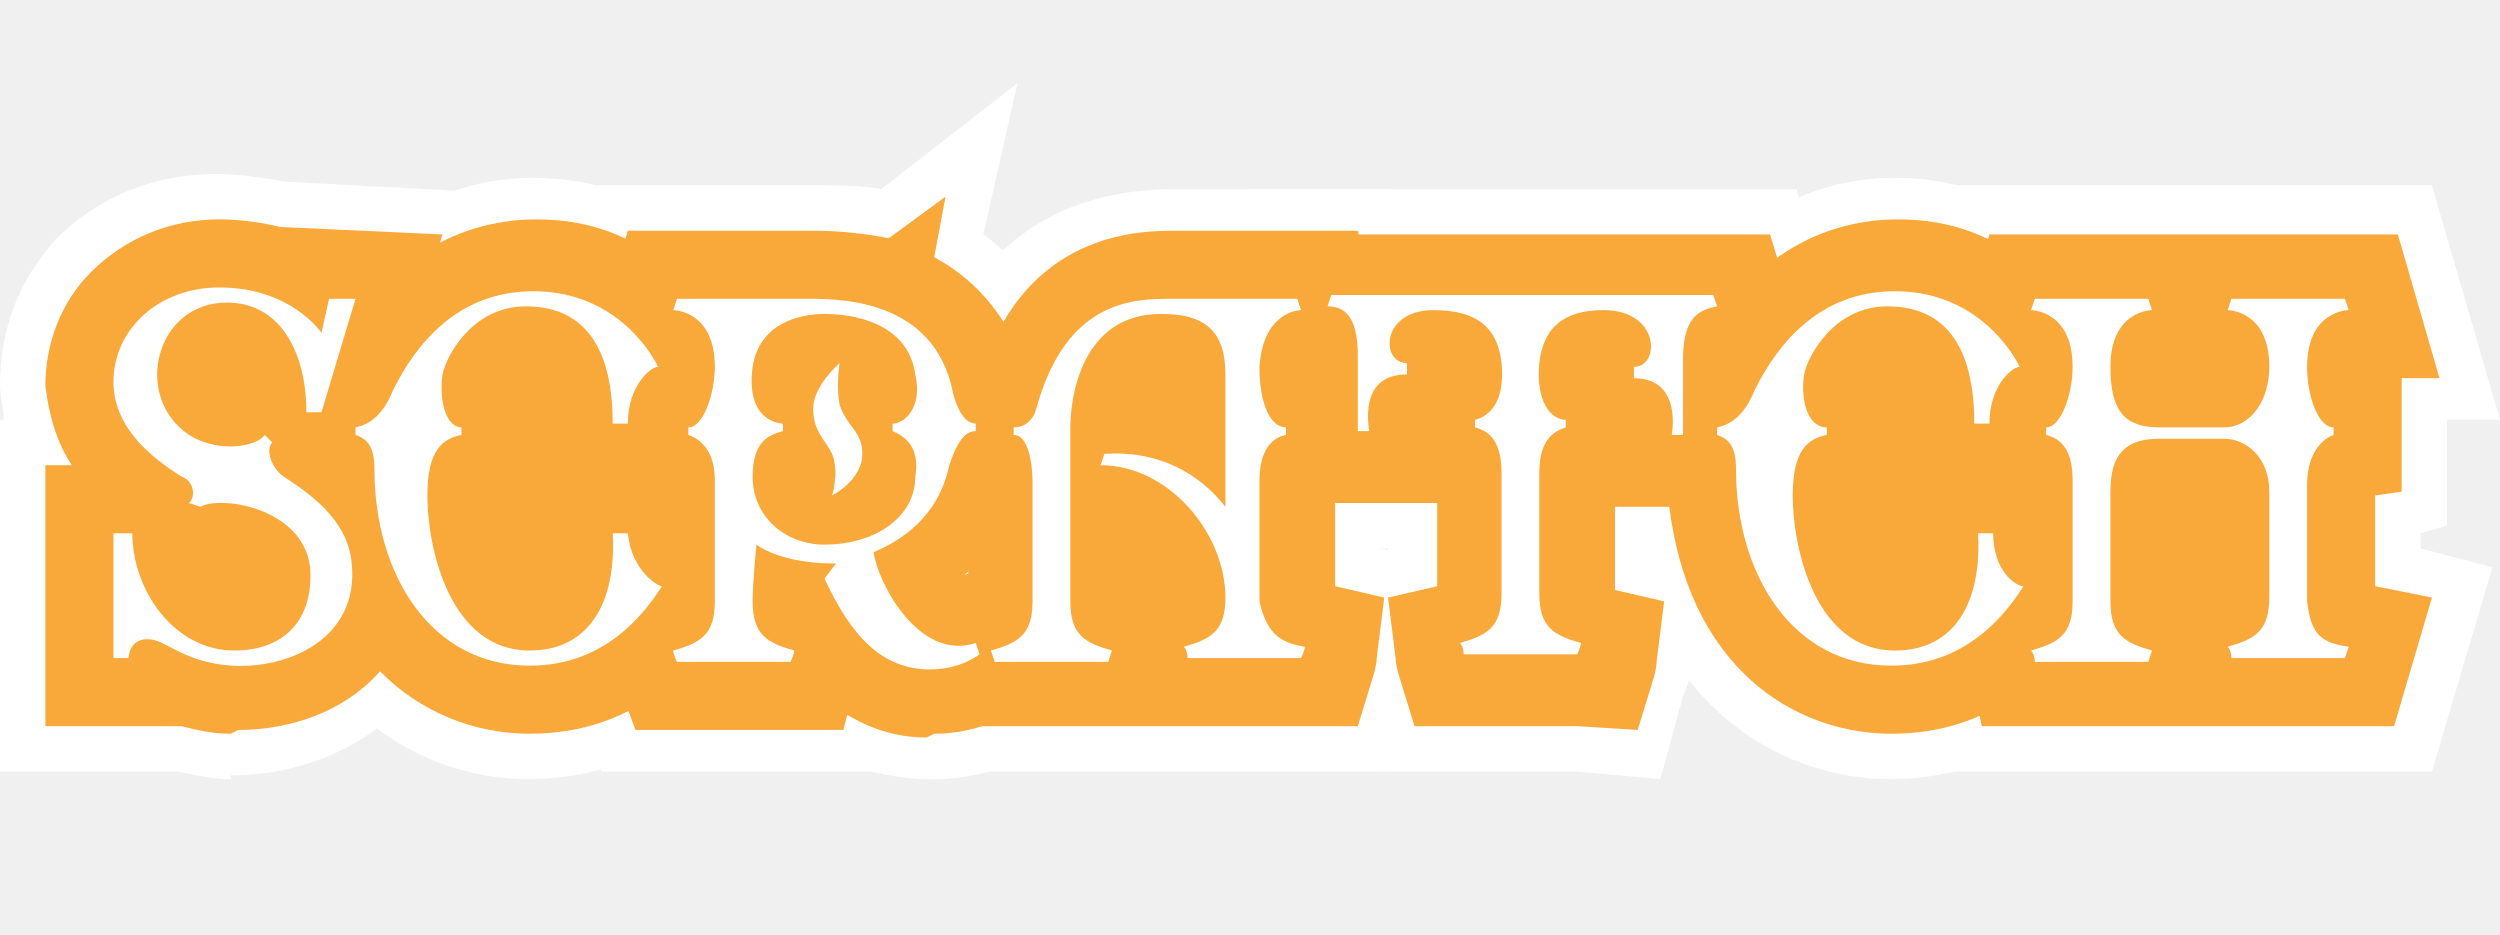
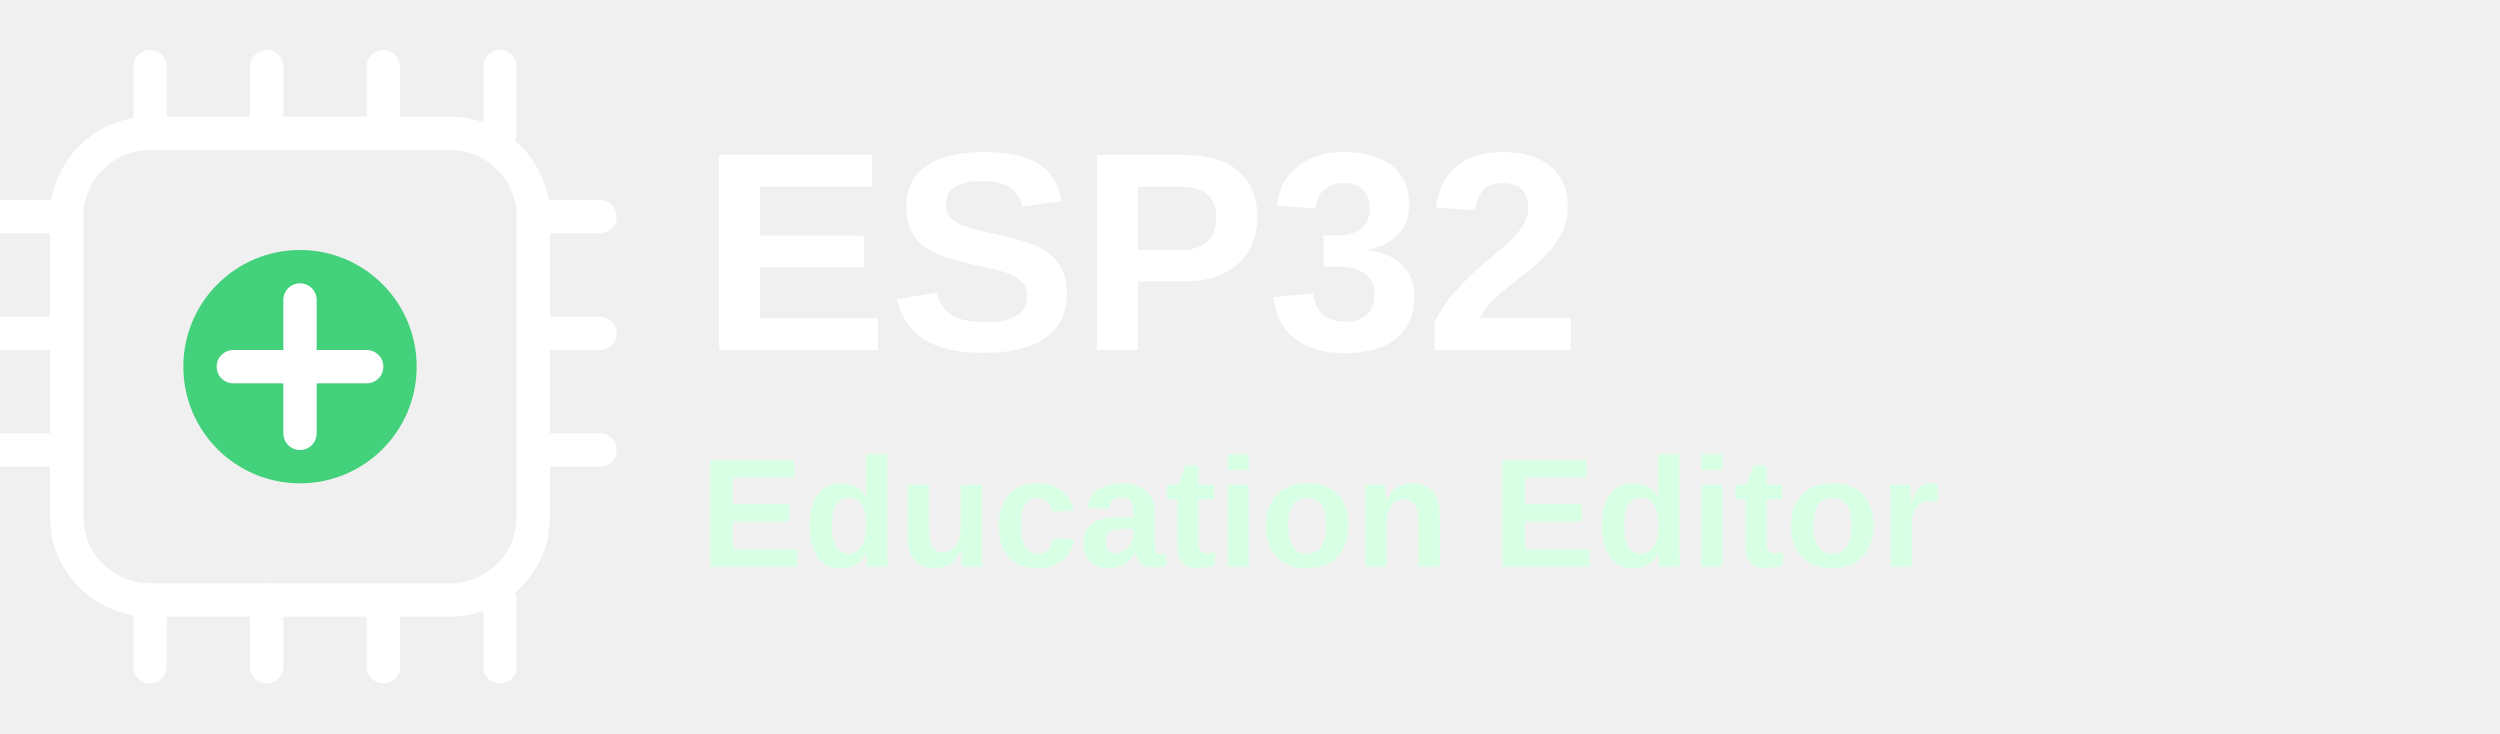
- <svg xmlns="http://www.w3.org/2000/svg" version="1.1" id="Layer_1" x="0px" y="0px" viewBox="0 0 66.1 24.7" style="enable-background:new 0 0 66.1 24.7;" xml:space="preserve">
-   <style type="text/css">
- 	.st0{fill:#FFFFFF;}
- 	.st1{fill:#F9A83A;}
- </style>
-   <path class="st0" d="M6.1,20.6c-0.5,0-0.9-0.1-1.4-0.2H0v-9.3h0.1C0.1,10.8,0,10.5,0,10.2c0-1.5,0.5-2.8,1.5-3.9  c1.1-1.1,2.6-1.7,4.2-1.7c0.6,0,1.3,0.1,1.8,0.2l5.6,0.3l-2,6.8c0.6,0.8,1,1.7,1,2.7c0.1,1.5-0.4,2.9-1.4,4  c-1.1,1.2-2.8,1.9-4.6,1.9L6.1,20.6z" />
-   <path class="st0" d="M14,20.6c-1.8,0-3.5-0.7-4.8-2C8.1,17.4,7.3,15.8,7,14l-0.6-0.1V8.7L8,8.5c1.4-2.4,3.6-3.8,6.1-3.8  c3.5,0,5.4,2.5,6,3.9l1.3,3.3l-1.8,0.3v0.6l2.7,0.5l-2.3,3.7C18.7,19.3,16.5,20.6,14,20.6z" />
-   <path class="st0" d="M24.5,20.6c-0.5,0-1-0.1-1.5-0.2l-2.1,0h-5l-0.7-1.9c-0.1-0.3-0.2-0.6-0.3-0.9L14.5,15l1.5-0.4l0-0.4l-0.7-0.1  v-3h-1.3l1.8-6.2l5.8,0c0.6,0,1.2,0,1.7,0.1l3.6-2.8l-0.9,4c0.7,0.5,1.3,1.2,1.7,2.1h1.2l0,3.2V14l-1.2,0.2c0,0,0,0,0,0l2.1,4  l-2.1,1.5c-0.3,0.2-1.4,0.9-3,0.9L24.5,20.6z" />
-   <path class="st0" d="M34.5,20.4H24.2L22.6,15l1.3-0.3l-0.2,0l0.2-3.2l0-3.2l1.4,0c1.1-2.2,3.1-3.3,5.8-3.3h5.7l1.5,6.2h-1.1V14  l-0.7,0.1l0,0.4l1.4,0.3l-0.4,2.7c0,0.3-0.2,0.7-0.2,0.7l-0.6,2.2L34.5,20.4z" />
-   <path class="st0" d="M41.7,20.4h-5.2l-0.6-2.1c0,0-0.1-0.4-0.2-0.7l-0.4-2.7l1.4-0.3v-0.1h-3.9l0.1-3.1c0,0,0-0.2,0-0.5l-1.6-0.2  l0.9-3.3l0.7-2.4h14.6l1.7,5.8l-1.7,0.2c0,0.2,0,0.3,0,0.4l0.2,3.2l-4,0v0.1l1.4,0.3l-0.4,2.7c0,0.3-0.2,0.7-0.2,0.7l-0.6,2.2  L41.7,20.4z" />
-   <path class="st0" d="M50,20.6c-1.8,0-3.5-0.7-4.8-2c-1.2-1.2-1.9-2.8-2.2-4.6l-0.6-0.1V8.7L44,8.5c1.4-2.4,3.6-3.8,6.1-3.8  c3.5,0,5.4,2.5,6,3.9l1.3,3.3l-1.8,0.3v0.6l2.7,0.5L56,17.1C54.7,19.3,52.5,20.6,50,20.6z" />
-   <polygon class="st0" points="51.4,20.4 51,17.9 50.2,15 51.9,14.6 51.9,14.1 51,13.9 51.2,11.1 49.9,11.1 51.7,4.9 64.3,4.9   66.1,11.1 64.7,11.1 64.7,13.9 64,14.1 64,14.5 65.9,15 64.3,20.4 " />
-   <path class="st1" d="M6.1,19.4c-0.5,0-0.9-0.1-1.3-0.2H1.2v-6.9h0.7c-0.4-0.6-0.6-1.3-0.7-2.1c0-1.1,0.4-2.2,1.2-3  c0.9-0.9,2.1-1.4,3.4-1.4c0.6,0,1.2,0.1,1.6,0.2l4.3,0.2l-1.8,6c0.6,0.6,1.1,1.4,1.2,2.5c0.1,1.2-0.3,2.3-1.1,3.1  c-0.9,1-2.3,1.5-3.7,1.5L6.1,19.4z" />
-   <path class="st1" d="M14,19.4c-1.5,0-2.9-0.6-3.9-1.6c-1.2-1.2-1.8-2.8-2-4.7l-0.5-0.1V9.7l1.2-0.2c0,0,0-0.1,0.1-0.1  c1.1-2.3,3-3.6,5.3-3.6c2.9,0,4.4,2,4.9,3.2l0.8,2l-1.5,0.3v1h0.2v1.6l1.9,0.4l-1.4,2.2C18.2,17.8,16.7,19.4,14,19.4z" />
-   <path class="st1" d="M24.5,19.5c-0.9,0-1.6-0.3-2.1-0.6l-0.1,0.4l-1.3,0h-4.2l-0.4-1.1c-0.1-0.2-0.1-0.4-0.2-0.6l-0.3-1.6l1.3-0.3  l0-2.4L16.4,13V9.9h-0.9l1.1-3.8l4.9,0c0.8,0,1.5,0.1,2,0.2L25,5.2l-0.3,1.6c1.3,0.7,2,1.8,2.3,2.7h0.8l0,2V13l-0.9,0.1  c-0.3,0.8-0.8,1.6-1.4,2.1c0,0,0,0,0,0l1.2-0.4l1.6,3l-1.3,0.9c-0.2,0.1-1,0.7-2.3,0.7L24.5,19.5z" />
-   <path class="st1" d="M34.5,19.2h-9.4l-1-3.4l1.5-0.3l0-2.1l-0.6,0l0.1-1.9V9.4l1,0c1.3-3.3,4.1-3.3,5-3.3h4.8l0.9,3.8H36V13  l-0.7,0.1l0,2.4l1.3,0.3l-0.2,1.6c0,0.2-0.1,0.5-0.1,0.5l-0.4,1.3L34.5,19.2z" />
-   <path class="st1" d="M41.7,19.2h-4.3L37,17.9c0,0-0.1-0.3-0.1-0.5l-0.2-1.6l1.3-0.3l0-2.2h-3.9l0.1-1.8c0,0,0-0.5,0-1.6l-1.3-0.2  l0.6-2l0.5-1.5h12.8l1.1,3.6l-1.4,0.2c0,1.1,0,1.5,0,1.5l0.1,1.9l-3.9,0l0,2.2l1.3,0.3l-0.2,1.6c0,0.2-0.1,0.5-0.1,0.5l-0.4,1.3  L41.7,19.2z" />
-   <path class="st1" d="M50,19.4c-1.5,0-2.9-0.6-3.9-1.6c-1.2-1.2-1.8-2.8-2-4.7l-0.5-0.1V9.7l1.2-0.2c0,0,0-0.1,0.1-0.1  c1.1-2.3,3-3.6,5.3-3.6c2.9,0,4.4,2,4.9,3.2l0.8,2l-1.5,0.3v1h0.2v1.6l1.9,0.4L55,16.5C54.2,17.8,52.7,19.4,50,19.4z" />
-   <path class="st1" d="M52.4,19.2l-0.3-1.4l0-0.1l-0.5-1.8l1.5-0.4l0-2.4L52.3,13l0.2-3h-1l1.1-3.8h10.8l1.1,3.8h-1v3l-0.7,0.1v2.4  l1.5,0.3l-1,3.4H52.4z M62.9,12.7L62.9,12.7z" />
-   <path class="st0" d="M8.1,10.9C8.1,9.3,7.4,8,6,8c-1.9,0-2.5,2.5-1,3.5c0.8,0.5,1.8,0.3,2,0l0.2,0.2c-0.2,0.2,0,0.7,0.3,0.9  c0.6,0.4,1.7,1.1,1.8,2.3c0.2,2-1.7,2.8-3.2,2.7c-1.3-0.1-1.7-0.7-2.2-0.7c-0.5,0-0.5,0.5-0.5,0.5H3v-3.3h0.5c0,1.5,1.1,3.1,2.7,3.1  c1.3,0,2.1-0.8,2-2.2c-0.2-1.6-2.4-1.9-2.9-1.6L5,13.3c0.2-0.2,0.1-0.6-0.2-0.7C4,12.1,3,11.3,3,10.1c0-1.4,1.2-2.5,2.8-2.5  c1.9,0,2.7,1.2,2.7,1.2l0.2-0.9l0.7,0l-0.9,3H8.1z" />
-   <path class="st0" d="M17.5,15.5c-1.2,1.9-2.7,2.1-3.5,2.1c-2.6,0-4.1-2.4-4.1-5.2c0-0.6-0.2-0.8-0.5-0.9v-0.2c0.5-0.1,0.8-0.5,1-1  c0.6-1.2,1.7-2.6,3.7-2.6c2.4,0,3.3,2,3.3,2c-0.2,0-0.8,0.5-0.8,1.5h-0.4c0-1.8-0.6-3.1-2.3-3.1c-1.4,0-2.1,1.3-2.2,1.8  c-0.1,0.7,0.1,1.4,0.5,1.4v0.2c-0.5,0.1-0.9,0.4-0.9,1.6c0,1.4,0.6,4.1,2.7,4.1c1.6,0,2.3-1.3,2.2-3.1h0.4  C16.7,15.1,17.4,15.5,17.5,15.5z" />
-   <path class="st0" d="M23.1,14.6c0.1,0.8,1.2,2.9,2.7,2.4l0.1,0.3c0,0-0.5,0.4-1.3,0.4c-1.3,0-2.1-0.9-2.8-2.4l0.3-0.4  c-1.5,0-2.1-0.5-2.1-0.5s-0.1,1-0.1,1.5c0,0.9,0.4,1.1,1.1,1.3c0,0.1-0.1,0.3-0.1,0.3h-3c0,0-0.1-0.2-0.1-0.3  c0.7-0.2,1.1-0.4,1.1-1.3v-3.2c0-0.8-0.4-1.1-0.7-1.2v-0.2h0c0.4,0,0.7-0.9,0.7-1.6c0-1.5-1.1-1.5-1.1-1.5l0.1-0.3h3.3  c0.8,0,3.5-0.1,4,2.5c0.1,0.4,0.3,0.8,0.6,0.8h0v0.2c-0.3,0-0.5,0.3-0.7,0.9C24.8,13.7,23.8,14.3,23.1,14.6z M23.6,11.4v-0.2h0  c0.3,0,0.8-0.4,0.6-1.3c-0.2-1.4-1.7-1.6-2.4-1.6c-0.4,0-1.7,0.1-1.9,1.4c-0.2,1.5,0.8,1.5,0.8,1.5v0.2c-0.4,0.1-0.8,0.3-0.8,1.2  c0,1.1,0.9,1.8,1.9,1.8c1.3,0,2.4-0.7,2.4-1.8C24.3,12,24.1,11.6,23.6,11.4z M22.2,10.7c0.2,0.6,0.6,0.7,0.6,1.3  c0,0.7-0.8,1.1-0.8,1.1s0.2-0.6,0-1.1c-0.2-0.4-0.5-0.6-0.5-1.2c0-0.6,0.7-1.2,0.7-1.2S22.1,10.2,22.2,10.7z" />
-   <path class="st0" d="M34.5,17.1c0,0.1-0.1,0.3-0.1,0.3h-3c0,0,0-0.2-0.1-0.3c0.7-0.2,1.1-0.4,1.1-1.3c0-1.7-1.5-3.5-3.3-3.5l0.1-0.3  c1.4-0.1,2.5,0.5,3.2,1.4V9.9c0-1.2-0.6-1.6-1.7-1.6c-2.1,0-2.4,2.2-2.4,3v4.6c0,0.9,0.4,1.1,1.1,1.3l-0.1,0.3h-3l-0.1-0.3  c0.7-0.2,1.1-0.4,1.1-1.3v-3.2c0,0,0-1.2-0.5-1.2v-0.2c0.5,0,0.6-0.5,0.6-0.5c0.8-2.9,2.6-2.9,3.6-2.9h3.3l0.1,0.3c0,0-1,0-1.1,1.5  c0,1,0.3,1.6,0.7,1.6v0.2c-0.5,0.1-0.7,0.6-0.7,1.2v3.2C33.5,16.8,33.9,17,34.5,17.1z" />
-   <path class="st0" d="M44.5,9.5c0,1.5,0,2,0,2h-0.3c0,0,0.3-1.5-1-1.5l0-0.3c0.7,0,0.7-1.5-0.8-1.5c-1.1,0-1.6,0.5-1.7,1.4  c-0.1,1,0.3,1.5,0.7,1.5v0.2c-0.3,0.1-0.7,0.3-0.7,1.2v3.2c0,0.9,0.4,1.1,1.1,1.3c0,0.1-0.1,0.3-0.1,0.3h-3c0,0,0-0.2-0.1-0.3  c0.7-0.2,1.1-0.4,1.1-1.3v-3.2c0-0.8-0.3-1.1-0.7-1.2v-0.2c0.4-0.1,0.8-0.5,0.7-1.5c-0.1-0.9-0.6-1.4-1.8-1.4  c-1.4,0-1.4,1.4-0.7,1.4l0,0.3c-1.3,0-1,1.4-1,1.5h-0.3c0,0,0-0.5,0-2c0-1.1-0.4-1.3-0.8-1.3l0.1-0.3h10.1l0.1,0.3  C44.9,8.2,44.5,8.4,44.5,9.5z" />
-   <path class="st0" d="M53.5,15.5c-1.2,1.9-2.7,2.1-3.5,2.1c-2.6,0-4.1-2.4-4.1-5.2c0-0.6-0.2-0.8-0.5-0.9v-0.2c0.5-0.1,0.8-0.5,1-1  c0.6-1.2,1.7-2.6,3.7-2.6c2.4,0,3.3,2,3.3,2c-0.2,0-0.8,0.5-0.8,1.5h-0.4c0-1.8-0.6-3.1-2.3-3.1c-1.4,0-2.1,1.3-2.2,1.8  c-0.1,0.7,0.1,1.4,0.6,1.4v0.2c-0.5,0.1-0.9,0.4-0.9,1.6c0,1.4,0.6,4.1,2.7,4.1c1.6,0,2.3-1.3,2.2-3.1h0.4  C52.7,15.1,53.3,15.5,53.5,15.5z" />
-   <path class="st0" d="M62.1,17.1l-0.1,0.3h-3c0,0,0-0.2-0.1-0.3c0.7-0.2,1.1-0.4,1.1-1.3V13c0-0.9-0.6-1.4-1.2-1.4h-1.7  c-0.9,0-1.3,0.4-1.3,1.4v2.9c0,0.9,0.4,1.1,1.1,1.3l-0.1,0.3h-3c0,0,0-0.2-0.1-0.3c0.7-0.2,1.1-0.4,1.1-1.3v-3.2  c0-0.8-0.3-1.1-0.7-1.2l0-0.2c0.4,0,0.7-0.9,0.7-1.6c0-1.5-1.1-1.5-1.1-1.5l0.1-0.3h3l0.1,0.3c0,0-1.1,0-1.1,1.5  c0,1.2,0.4,1.6,1.3,1.6h1.7c0.7,0,1.2-0.7,1.2-1.6c0-1.5-1.1-1.5-1.1-1.5l0.1-0.3h3l0.1,0.3c0,0-1.1,0-1.1,1.5  c0,0.8,0.3,1.6,0.7,1.6v0.2c-0.3,0.1-0.7,0.5-0.7,1.3v3.1C61.1,16.8,61.4,17,62.1,17.1z" />
+ <svg xmlns="http://www.w3.org/2000/svg" viewBox="0 0 150 44" role="img" aria-labelledby="title desc">
+   <g fill="none" stroke="#ffffff" stroke-width="2" stroke-linecap="round" stroke-linejoin="round">
+     <rect x="4" y="8" width="28" height="28" rx="5" />
+     <path d="M9 4v4M16 4v4M23 4v4M30 4v4M9 36v4M16 36v4M23 36v4M30 36v4M0 13h4M0 20h4M0 27h4M32 13h4M32 20h4M32 27h4" />
+   </g>
+   <circle cx="18" cy="22" r="7" fill="#43d17b" />
+   <path d="M14 22h8M18 18v8" stroke="#ffffff" stroke-width="2" stroke-linecap="round" />
+   <text x="42" y="21" fill="#ffffff" font-family="Arial, Helvetica, sans-serif" font-size="17" font-weight="700">ESP32</text>
+   <text x="42" y="34" fill="#d7ffe4" font-family="Arial, Helvetica, sans-serif" font-size="9.3" font-weight="600">Education Editor</text>
</svg>
